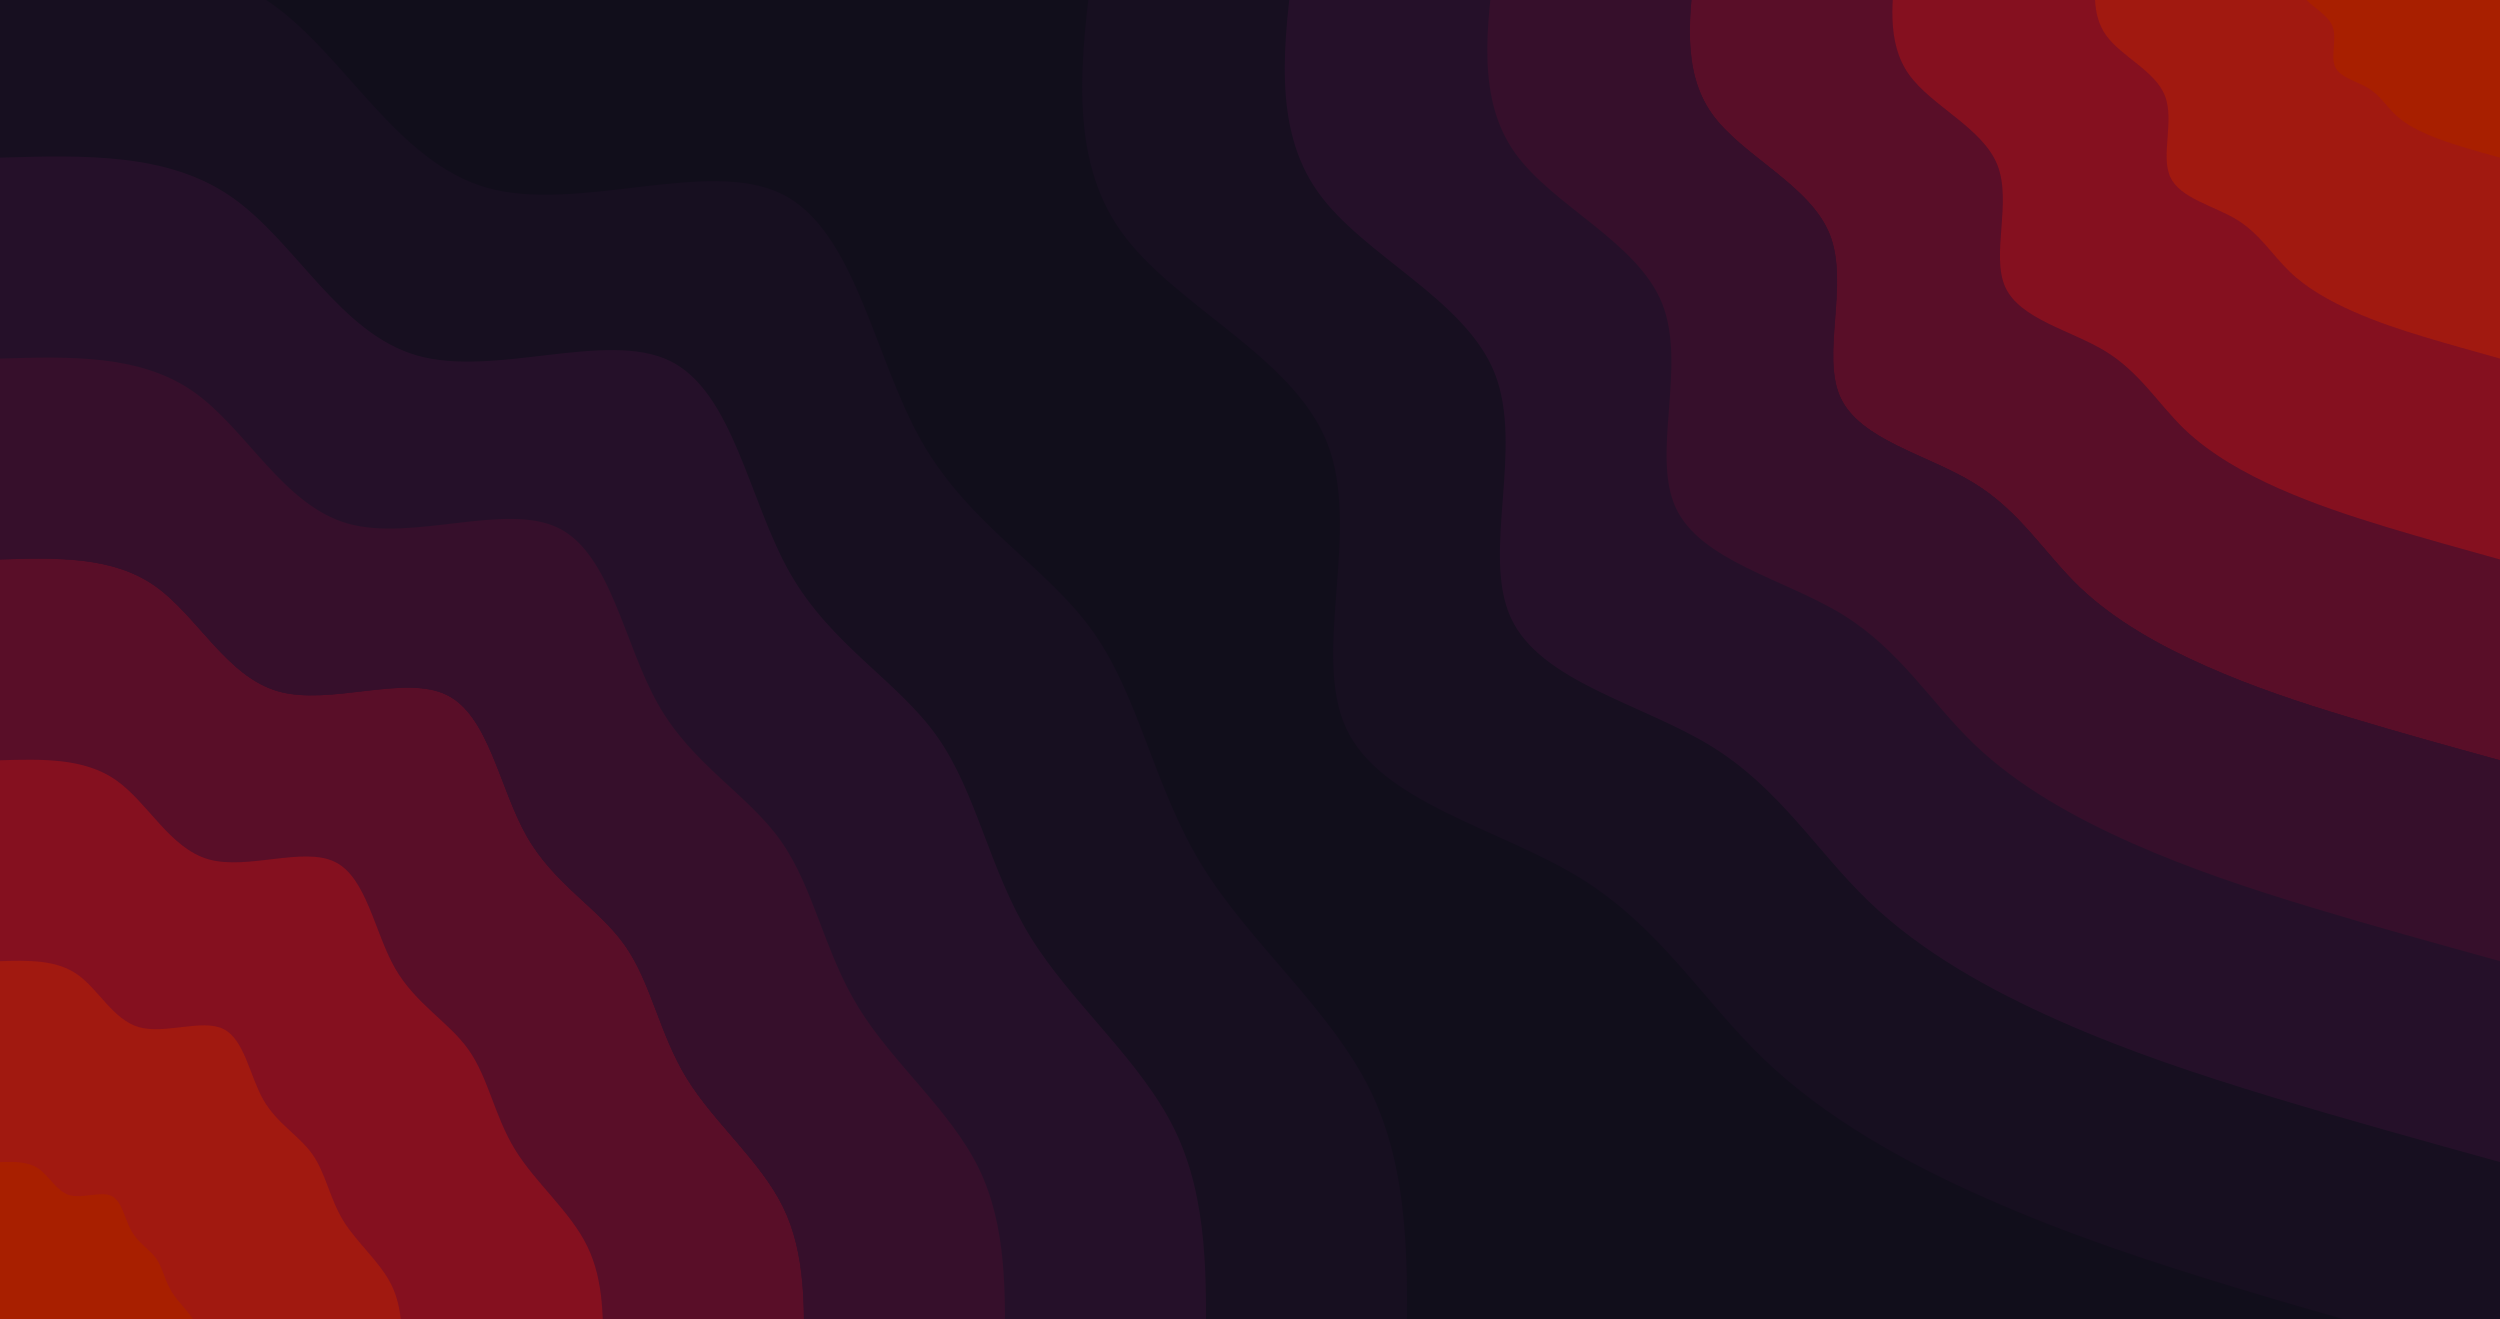
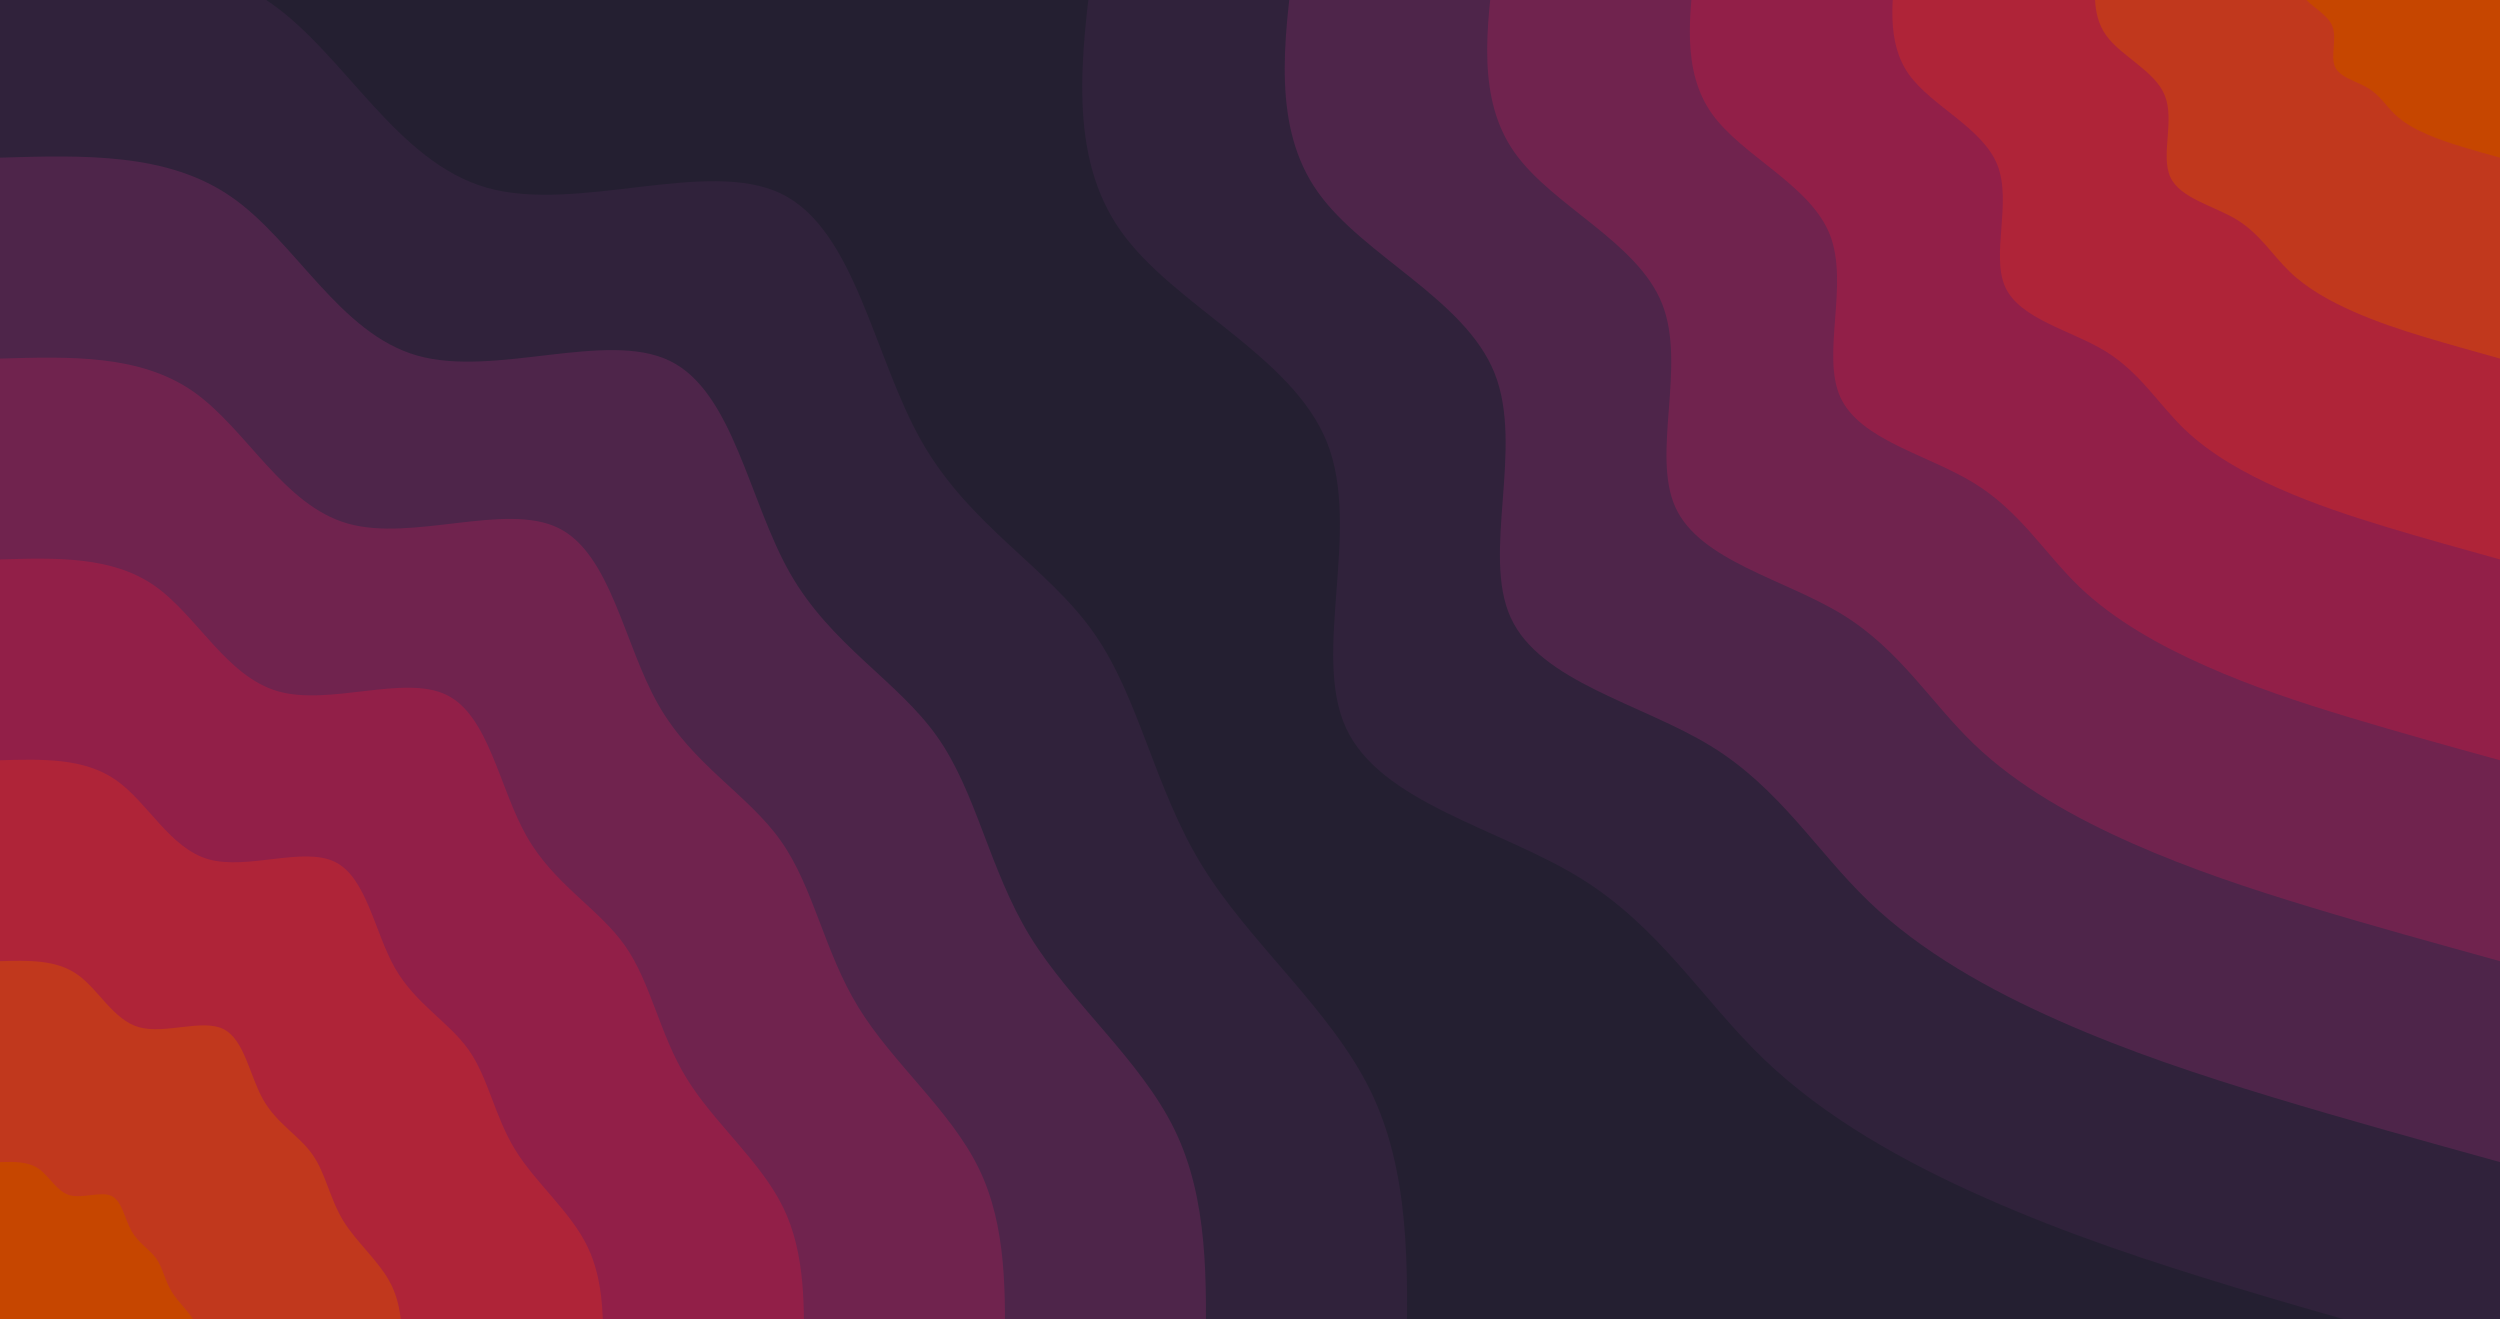
- <svg xmlns="http://www.w3.org/2000/svg" id="visual" viewBox="0 0 4096 2160" width="4096" height="2160" version="1.1">
-   <defs id="defs9">
-     <linearGradient id="grad1_0" x1="0.438" y1="0" x2="1" y2="1">
-       <stop offset="14.444%" stop-color="#c64600" stop-opacity="1" id="stop4" />
-       <stop offset="85.556%" stop-color="#c64600" stop-opacity="1" id="stop6" />
-     </linearGradient>
-   </defs>
-   <defs id="defs16">
-     <linearGradient id="grad1_1" x1="0.438" y1="0" x2="1" y2="1">
-       <stop offset="14.444%" stop-color="#c64600" stop-opacity="1" id="stop11" />
-       <stop offset="85.556%" stop-color="#b92c2c" stop-opacity="1" id="stop13" />
-     </linearGradient>
-   </defs>
-   <defs id="defs23">
-     <linearGradient id="grad1_2" x1="0.438" y1="0" x2="1" y2="1">
-       <stop offset="14.444%" stop-color="#a12042" stop-opacity="1" id="stop18" />
-       <stop offset="85.556%" stop-color="#b92c2c" stop-opacity="1" id="stop20" />
-     </linearGradient>
-   </defs>
-   <defs id="defs30">
-     <linearGradient id="grad1_3" x1="0.438" y1="0" x2="1" y2="1">
-       <stop offset="14.444%" stop-color="#a12042" stop-opacity="1" id="stop25" />
-       <stop offset="85.556%" stop-color="#82214d" stop-opacity="1" id="stop27" />
-     </linearGradient>
-   </defs>
-   <defs id="defs37">
-     <linearGradient id="grad1_4" x1="0.438" y1="0" x2="1" y2="1">
-       <stop offset="14.444%" stop-color="#5f254d" stop-opacity="1" id="stop32" />
-       <stop offset="85.556%" stop-color="#82214d" stop-opacity="1" id="stop34" />
-     </linearGradient>
-   </defs>
-   <defs id="defs44">
-     <linearGradient id="grad1_5" x1="0.438" y1="0" x2="1" y2="1">
-       <stop offset="14.444%" stop-color="#5f254d" stop-opacity="1" id="stop39" />
-       <stop offset="85.556%" stop-color="#3e2444" stop-opacity="1" id="stop41" />
-     </linearGradient>
-   </defs>
-   <defs id="defs51">
-     <linearGradient id="grad1_6" x1="0.438" y1="0" x2="1" y2="1">
-       <stop offset="14.444%" stop-color="#241f31" stop-opacity="1" id="stop46" />
-       <stop offset="85.556%" stop-color="#3e2444" stop-opacity="1" id="stop48" />
-     </linearGradient>
-   </defs>
-   <defs id="defs58">
-     <linearGradient id="grad2_0" x1="0" y1="0" x2="0.563" y2="1">
-       <stop offset="14.444%" stop-color="#c64600" stop-opacity="1" id="stop53" />
-       <stop offset="85.556%" stop-color="#c64600" stop-opacity="1" id="stop55" />
-     </linearGradient>
-   </defs>
-   <defs id="defs65">
-     <linearGradient id="grad2_1" x1="0" y1="0" x2="0.563" y2="1">
-       <stop offset="14.444%" stop-color="#b92c2c" stop-opacity="1" id="stop60" />
-       <stop offset="85.556%" stop-color="#c64600" stop-opacity="1" id="stop62" />
-     </linearGradient>
-   </defs>
-   <defs id="defs72">
-     <linearGradient id="grad2_2" x1="0" y1="0" x2="0.563" y2="1">
-       <stop offset="14.444%" stop-color="#b92c2c" stop-opacity="1" id="stop67" />
-       <stop offset="85.556%" stop-color="#a12042" stop-opacity="1" id="stop69" />
-     </linearGradient>
-   </defs>
-   <defs id="defs79">
-     <linearGradient id="grad2_3" x1="0" y1="0" x2="0.563" y2="1">
-       <stop offset="14.444%" stop-color="#82214d" stop-opacity="1" id="stop74" />
-       <stop offset="85.556%" stop-color="#a12042" stop-opacity="1" id="stop76" />
-     </linearGradient>
-   </defs>
-   <defs id="defs86">
-     <linearGradient id="grad2_4" x1="0" y1="0" x2="0.563" y2="1">
-       <stop offset="14.444%" stop-color="#82214d" stop-opacity="1" id="stop81" />
-       <stop offset="85.556%" stop-color="#5f254d" stop-opacity="1" id="stop83" />
-     </linearGradient>
-   </defs>
-   <defs id="defs93">
-     <linearGradient id="grad2_5" x1="0" y1="0" x2="0.563" y2="1">
-       <stop offset="14.444%" stop-color="#3e2444" stop-opacity="1" id="stop88" />
-       <stop offset="85.556%" stop-color="#5f254d" stop-opacity="1" id="stop90" />
-     </linearGradient>
-   </defs>
-   <defs id="defs100">
-     <linearGradient id="grad2_6" x1="0" y1="0" x2="0.563" y2="1">
-       <stop offset="14.444%" stop-color="#3e2444" stop-opacity="1" id="stop95" />
-       <stop offset="85.556%" stop-color="#241f31" stop-opacity="1" id="stop97" />
-     </linearGradient>
-   </defs>
-   <g id="layer1">
-     <g id="g154" transform="matrix(2.133333,0,0,2.133333,0,-70.87043)">
-       <rect x="0" y="0" width="1920" height="1080" fill="#241f31" id="rect2" />
-       <g transform="translate(1920)" id="g116">
-         <path d="m 0,1080 c -68.6,-19 -137.3,-38 -203.3,-58 -66,-20 -129.3,-41 -191.6,-68.6 -62.4,-27.5 -123.7,-61.8 -170.7,-107 -47,-45.2 -79.6,-101.4 -141.5,-139.3 -61.9,-37.9 -152.9,-57.5 -179.2,-114.9 -26.4,-57.3 12,-152.4 -14.5,-219.1 -26.5,-66.7 -117.8,-105 -158.4,-162.4 C -1099.9,153.2 -1090,76.6 -1080,0 H 0 Z" fill="#30223b" id="path102" />
-         <path d="m 0,925.7 c -58.8,-16.3 -117.7,-32.6 -174.2,-49.7 -56.6,-17.2 -110.9,-35.1 -164.3,-58.8 -53.4,-23.6 -106,-52.9 -146.3,-91.7 -40.3,-38.7 -68.3,-86.9 -121.3,-119.4 -53,-32.5 -131.1,-49.3 -153.6,-98.5 -22.6,-49.1 10.3,-130.6 -12.4,-187.8 -22.7,-57.1 -101,-90 -135.8,-139.2 C -942.8,131.4 -934.3,65.7 -925.7,0 H 0 Z" fill="#4e254a" id="path104" />
-         <path d="m 0,771.4 c -49,-13.6 -98.1,-27.1 -145.2,-41.4 -47.1,-14.3 -92.4,-29.3 -136.9,-49 -44.5,-19.7 -88.3,-44.1 -121.9,-76.4 -33.5,-32.3 -56.9,-72.4 -101.1,-99.5 -44.2,-27.1 -109.2,-41.1 -128,-82.1 -18.8,-40.9 8.6,-108.9 -10.3,-156.5 -18.9,-47.6 -84.2,-75 -113.2,-116 -29.1,-41 -21.9,-95.8 -14.8,-150.5 H 0 Z" fill="#70234e" id="path106" />
-         <path d="m 0,617.1 c -39.2,-10.8 -78.5,-21.7 -116.2,-33.1 -37.7,-11.4 -73.9,-23.4 -109.5,-39.2 -35.6,-15.7 -70.6,-35.3 -97.5,-61.1 -26.8,-25.9 -45.5,-58 -80.9,-79.6 -35.3,-21.7 -87.3,-32.9 -102.4,-65.7 -15,-32.7 6.9,-87.1 -8.2,-125.2 -15.2,-38.1 -67.3,-60 -90.6,-92.8 C -628.5,87.6 -622.8,43.8 -617.1,0 H 0 Z" fill="#921f48" id="path108" />
-         <path d="m 0,462.9 c -29.4,-8.2 -58.8,-16.3 -87.1,-24.9 -28.3,-8.6 -55.4,-17.6 -82.2,-29.4 -26.7,-11.8 -52.9,-26.5 -73.1,-45.8 -20.1,-19.4 -34.1,-43.5 -60.6,-59.8 -26.6,-16.2 -65.6,-24.6 -76.9,-49.2 -11.2,-24.6 5.2,-65.3 -6.1,-93.9 -11.4,-28.6 -50.5,-45 -68,-69.6 C -471.4,65.7 -467.1,32.8 -462.9,0 H 0 Z" fill="#af2438" id="path110" />
-         <path d="m 0,308.6 c -19.6,-5.5 -39.2,-10.9 -58.1,-16.6 -18.8,-5.7 -36.9,-11.7 -54.7,-19.6 -17.8,-7.9 -35.4,-17.6 -48.8,-30.6 -13.4,-12.9 -22.8,-28.9 -40.4,-39.8 -17.7,-10.8 -43.7,-16.4 -51.2,-32.8 -7.6,-16.4 3.4,-43.5 -4.2,-62.6 -7.5,-19 -33.6,-30 -45.2,-46.4 -11.7,-16.4 -8.8,-38.3 -6,-60.2 H 0 Z" fill="#c1381d" id="path112" />
-         <path d="m 0,154.3 c -9.8,-2.7 -19.6,-5.4 -29,-8.3 -9.5,-2.9 -18.5,-5.9 -27.4,-9.8 -8.9,-3.9 -17.7,-8.8 -24.4,-15.3 -6.7,-6.4 -11.4,-14.5 -20.2,-19.9 -8.9,-5.4 -21.9,-8.2 -25.6,-16.4 -3.8,-8.2 1.7,-21.8 -2.1,-31.3 -3.8,-9.5 -16.8,-15 -22.6,-23.2 -5.8,-8.2 -4.4,-19.2 -3,-30.1 H 0 Z" fill="#c64600" id="path114" />
-       </g>
-       <g transform="translate(0,1080)" id="g132">
-         <path d="m 0,-1080 c 75.2,-2.3 150.5,-4.5 207.8,35.5 57.3,39.9 96.6,122.1 166.1,141.9 69.5,19.7 169.2,-23 226.1,4.6 56.9,27.6 70.9,125.4 107.8,190.2 36.9,64.8 96.6,96.4 132,146.7 35.4,50.2 46.5,119 83.2,178.8 36.6,59.8 98.9,110.7 129.4,173 30.4,62.2 29,135.7 27.6,209.3 H 0 Z" fill="#30223b" id="path118" />
-         <path d="m 0,-925.7 c 64.5,-1.9 129,-3.9 178.1,30.4 49.1,34.2 82.8,104.7 142.4,121.6 59.6,16.9 145,-19.6 193.8,4 48.8,23.6 60.8,107.5 92.4,163 31.6,55.5 82.8,82.7 113.1,125.7 30.4,43.1 39.9,102 71.3,153.3 31.5,51.3 84.8,94.9 110.9,148.3 26.1,53.3 24.9,116.4 23.7,179.4 H 0 Z" fill="#4e254a" id="path120" />
-         <path d="m 0,-771.4 c 53.7,-1.6 107.5,-3.2 148.4,25.3 40.9,28.6 69,87.3 118.7,101.4 49.6,14.1 120.9,-16.4 161.5,3.3 40.6,19.7 50.6,89.6 77,135.8 26.3,46.3 69,68.9 94.2,104.8 25.3,35.9 33.2,85 59.5,127.7 26.2,42.8 70.7,79.1 92.4,123.6 21.7,44.4 20.7,97 19.7,149.5 H 0 Z" fill="#70234e" id="path122" />
-         <path d="m 0,-617.1 c 43,-1.3 86,-2.6 118.7,20.2 32.8,22.9 55.2,69.8 94.9,81.1 39.8,11.3 96.8,-13.1 129.3,2.7 32.5,15.7 40.5,71.6 61.6,108.6 21,37 55.2,55.2 75.4,83.9 20.2,28.7 26.5,68 47.5,102.1 21,34.2 56.6,63.3 74,98.9 17.4,35.5 16.5,77.6 15.7,119.6 H 0 Z" fill="#921f48" id="path124" />
-         <path d="m 0,-462.9 c 32.2,-0.9 64.5,-1.9 89,15.2 24.6,17.2 41.4,52.4 71.2,60.9 29.8,8.4 72.6,-9.9 96.9,1.9 24.4,11.9 30.4,53.8 46.2,81.6 15.9,27.7 41.4,41.3 56.6,62.8 15.2,21.5 19.9,51 35.7,76.7 15.7,25.6 42.4,47.4 55.4,74.1 13.1,26.7 12.5,58.2 11.9,89.7 H 0 Z" fill="#af2438" id="path126" />
-         <path d="m 0,-308.6 c 21.5,-0.6 43,-1.3 59.4,10.2 16.3,11.4 27.6,34.9 47.4,40.5 19.9,5.6 48.4,-6.5 64.6,1.3 16.3,7.9 20.3,35.9 30.8,54.4 10.6,18.5 27.6,27.5 37.7,41.9 10.2,14.3 13.3,34 23.8,51.1 10.5,17.1 28.3,31.6 37,49.4 8.7,17.8 8.3,38.8 7.9,59.8 H 0 Z" fill="#c1381d" id="path128" />
-         <path d="m 0,-154.3 c 10.7,-0.3 21.5,-0.6 29.7,5.1 8.2,5.7 13.8,17.4 23.7,20.3 9.9,2.8 24.2,-3.3 32.3,0.6 8.1,4 10.1,17.9 15.4,27.2 5.3,9.2 13.8,13.8 18.9,20.9 5,7.2 6.6,17 11.9,25.6 5.2,8.5 14.1,15.8 18.4,24.7 4.4,8.9 4.2,19.4 4,29.9 H 0 Z" fill="#c64600" id="path130" />
-       </g>
-     </g>
+ <svg xmlns="http://www.w3.org/2000/svg" version="1.1" id="visual" x="0px" y="0px" viewBox="0 0 4096 2160" style="enable-background:new 0 0 4096 2160;" xml:space="preserve">
+   <style type="text/css">
+ 	.st0{fill:#241F31;}
+ 	.st1{fill:#30223B;}
+ 	.st2{fill:#4E254A;}
+ 	.st3{fill:#70234E;}
+ 	.st4{fill:#921F48;}
+ 	.st5{fill:#AF2438;}
+ 	.st6{fill:#C1381D;}
+ 	.st7{fill:#C64600;}
+ </style>
+   <rect id="rect2" y="-70.9" class="st0" width="4096" height="2304" />
+   <g>
+     <path id="path118" class="st1" d="M0-70.9c160.4-4.9,321.1-9.6,443.3,75.7C565.5,90,649.4,265.3,797.7,307.6   c148.3,42,361-49.1,482.3,9.8c121.4,58.9,151.3,267.5,230,405.8s206.1,205.7,281.6,313c75.5,107.1,99.2,253.9,177.5,381.4   c78.1,127.6,211,236.2,276.1,369.1c64.9,132.7,61.9,289.5,58.9,446.5H0V-70.9z" />
+     <path id="path102" class="st1" d="M4096,2233.1c-146.3-40.5-292.9-81.1-433.7-123.7c-140.8-42.7-275.8-87.5-408.7-146.3   c-133.1-58.7-263.9-131.8-364.2-228.3c-100.3-96.4-169.8-216.3-301.9-297.2c-132.1-80.9-326.2-122.7-382.3-245.1   c-56.3-122.2,25.6-325.1-30.9-467.4c-56.5-142.3-251.3-224-337.9-346.5C1749.5,256,1770.7,92.5,1792-70.9h2304V2233.1z" />
  </g>
-   <g id="layer2" style="display:inline;mix-blend-mode:overlay">
-     <rect style="fill:#3d3846;stroke-width:10;stroke-linejoin:round;stroke-dashoffset:26.4;-inkscape-stroke:none;stop-color:#000000" id="rect481" width="4096" height="2304" x="0" y="-72" />
+   <g>
+     <path id="path120" class="st2" d="M0,258.3c137.6-4.1,275.2-8.3,379.9,64.9c104.7,73,176.6,223.4,303.8,259.4   c127.1,36.1,309.3-41.8,413.4,8.5s129.7,229.3,197.1,347.7c67.4,118.4,176.6,176.4,241.3,268.2c64.9,91.9,85.1,217.6,152.1,327   c67.2,109.4,180.9,202.5,236.6,316.4c55.7,113.7,53.1,248.3,50.6,382.7H0V258.3z" />
+     <path id="path104" class="st2" d="M4096,1904c-125.4-34.8-251.1-69.5-371.6-106c-120.7-36.7-236.6-74.9-350.5-125.4   c-113.9-50.3-226.1-112.9-312.1-195.6c-86-82.6-145.7-185.4-258.8-254.7c-113.1-69.3-279.7-105.2-327.7-210.1   c-48.2-104.7,22-278.6-26.5-400.6c-48.4-121.8-215.5-192-289.7-297c-74.5-105-56.3-245.1-38-385.3H4096V1904z" />
+   </g>
+   <g>
+     <path id="path122" class="st3" d="M0,587.5c114.6-3.4,229.3-6.8,316.6,54c87.3,61,147.2,186.2,253.2,216.3   c105.8,30.1,257.9-35,344.5,7c86.6,42,107.9,191.1,164.3,289.7c56.1,98.8,147.2,147,201,223.6c54,76.6,70.8,181.3,126.9,272.4   c55.9,91.3,150.8,168.7,197.1,263.7c46.3,94.7,44.2,206.9,42,318.9H0V587.5z" />
+     <path id="path106" class="st3" d="M4096,1574.8c-104.5-29-209.3-57.8-309.8-88.3c-100.5-30.5-197.1-62.5-292.1-104.5   c-94.9-42-188.4-94.1-260.1-163c-71.5-68.9-121.4-154.5-215.7-212.3c-94.3-57.8-233-87.7-273.1-175.1   c-40.1-87.3,18.3-232.3-22-333.9c-40.3-101.5-179.6-160-241.5-247.5c-62.1-87.5-46.7-204.4-31.6-321.1H4096V1574.8z" />
+   </g>
+   <g>
+     <path id="path124" class="st4" d="M0,916.6c91.7-2.8,183.5-5.5,253.2,43.1c70,48.9,117.8,148.9,202.5,173   c84.9,24.1,206.5-27.9,275.8,5.8c69.3,33.5,86.4,152.7,131.4,231.7c44.8,78.9,117.8,117.8,160.9,179s56.5,145.1,101.3,217.8   c44.8,73,120.7,135,157.9,211c37.1,75.7,35.2,165.5,33.5,255.1H0V916.6z" />
+     <path id="path108" class="st4" d="M4096,1245.6c-83.6-23-167.5-46.3-247.9-70.6c-80.4-24.3-157.7-49.9-233.6-83.6   c-75.9-33.5-150.6-75.3-208-130.3c-57.2-55.3-97.1-123.7-172.6-169.8c-75.3-46.3-186.2-70.2-218.5-140.2   c-32-69.8,14.7-185.8-17.5-267.1c-32.4-81.3-143.6-128-193.3-198c-49.5-70-37.3-163.4-25.2-256.9H4096V1245.6z" />
+   </g>
+   <g>
+     <path id="path126" class="st5" d="M0,1245.6c68.7-1.9,137.6-4.1,189.9,32.4c52.5,36.7,88.3,111.8,151.9,129.9   c63.6,17.9,154.9-21.1,206.7,4.1c52.1,25.4,64.9,114.8,98.6,174.1c33.9,59.1,88.3,88.1,120.7,134c32.4,45.9,42.5,108.8,76.2,163.6   c33.5,54.6,90.5,101.1,118.2,158.1c27.9,57,26.7,124.2,25.4,191.4H0V1245.6z" />
+     <path id="path110" class="st5" d="M4096,916.6c-62.7-17.5-125.4-34.8-185.8-53.1S3792,826,3734.8,800.8   c-57-25.2-112.9-56.5-155.9-97.7c-42.9-41.4-72.7-92.8-129.3-127.6c-56.7-34.6-139.9-52.5-164.1-105   c-23.9-52.5,11.1-139.3-13-200.3c-24.3-61-107.7-96-145.1-148.5c-37.1-52.5-27.9-122.7-19-192.6H4096V916.6z" />
+   </g>
+   <g>
+     <path id="path128" class="st6" d="M0,1574.8c45.9-1.3,91.7-2.8,126.7,21.8c34.8,24.3,58.9,74.5,101.1,86.4   c42.5,11.9,103.3-13.9,137.8,2.8c34.8,16.9,43.3,76.6,65.7,116.1c22.6,39.5,58.9,58.7,80.4,89.4c21.8,30.5,28.4,72.5,50.8,109   s60.4,67.4,78.9,105.4c18.6,38,17.7,82.8,16.9,127.6H0V1574.8z" />
+     <path id="path112" class="st6" d="M4096,587.5c-41.8-11.7-83.6-23.3-123.9-35.4c-40.1-12.2-78.7-25-116.7-41.8   c-38-16.9-75.5-37.5-104.1-65.3c-28.6-27.5-48.6-61.7-86.2-84.9c-37.8-23-93.2-35-109.2-70c-16.2-35,7.3-92.8-9-133.5   c-16-40.5-71.7-64-96.4-99c-25-35-18.8-81.7-12.8-128.4H4096V587.5z" />
+   </g>
+   <g>
+     <path id="path130" class="st7" d="M0,1904c22.8-0.6,45.9-1.3,63.4,10.9c17.5,12.2,29.4,37.1,50.6,43.3c21.1,6,51.6-7,68.9,1.3   c17.3,8.5,21.5,38.2,32.9,58c11.3,19.6,29.4,29.4,40.3,44.6c10.7,15.4,14.1,36.3,25.4,54.6c11.1,18.1,30.1,33.7,39.3,52.7   c9.4,19,9,41.4,8.5,63.8H0V1904z" />
+     <path id="path114" class="st7" d="M4096,258.3c-20.9-5.8-41.8-11.5-61.9-17.7c-20.3-6.2-39.5-12.6-58.5-20.9   c-19-8.3-37.8-18.8-52.1-32.6c-14.3-13.7-24.3-30.9-43.1-42.5c-19-11.5-46.7-17.5-54.6-35c-8.1-17.5,3.6-46.5-4.5-66.8   s-35.8-32-48.2-49.5c-12.4-17.5-9.4-41-6.4-64.2H4096V258.3z" />
  </g>
</svg>
